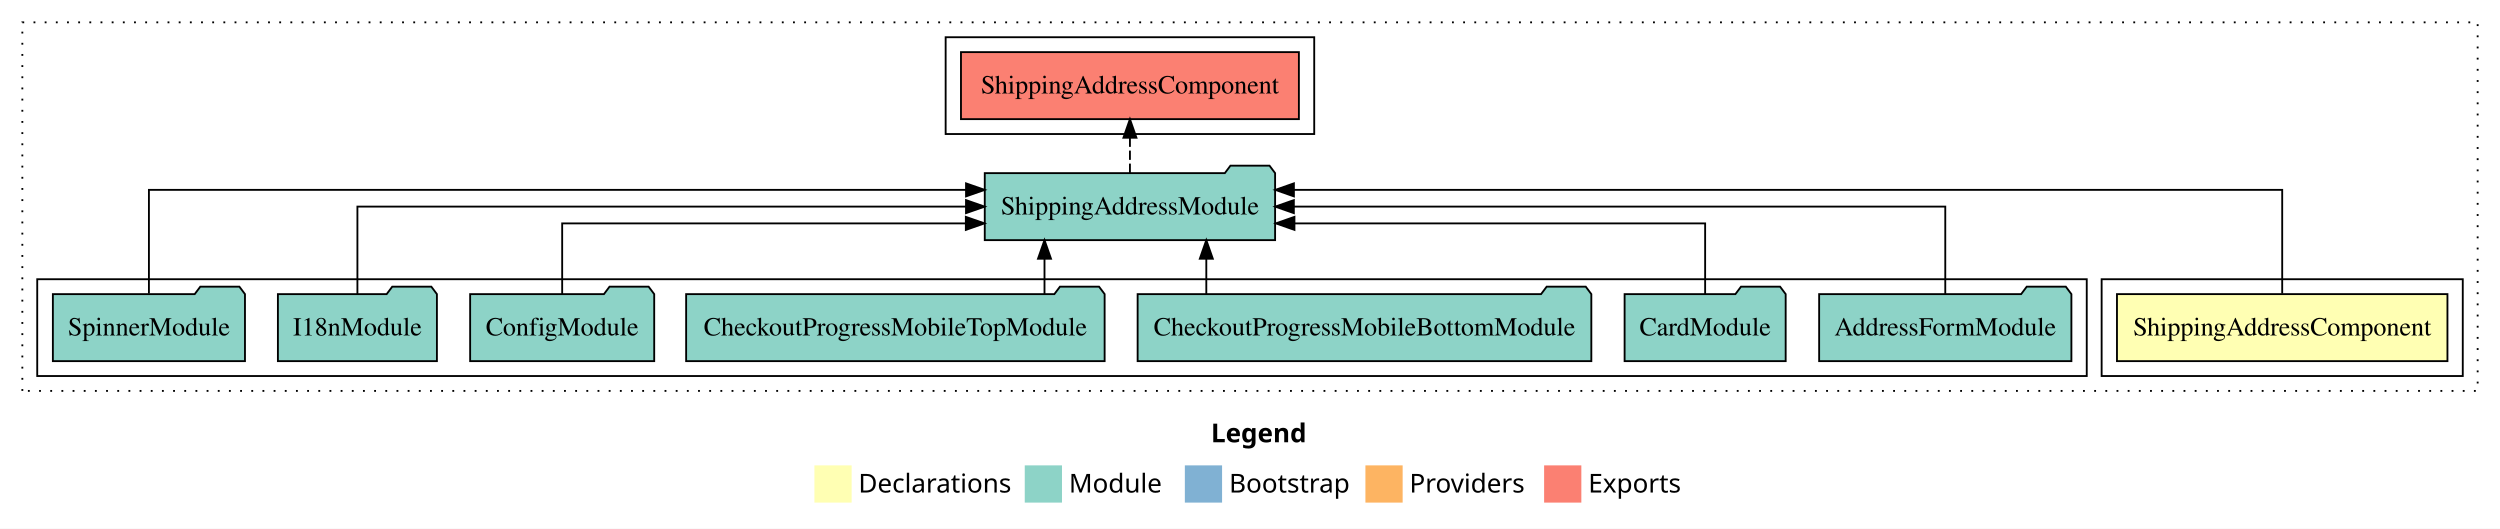
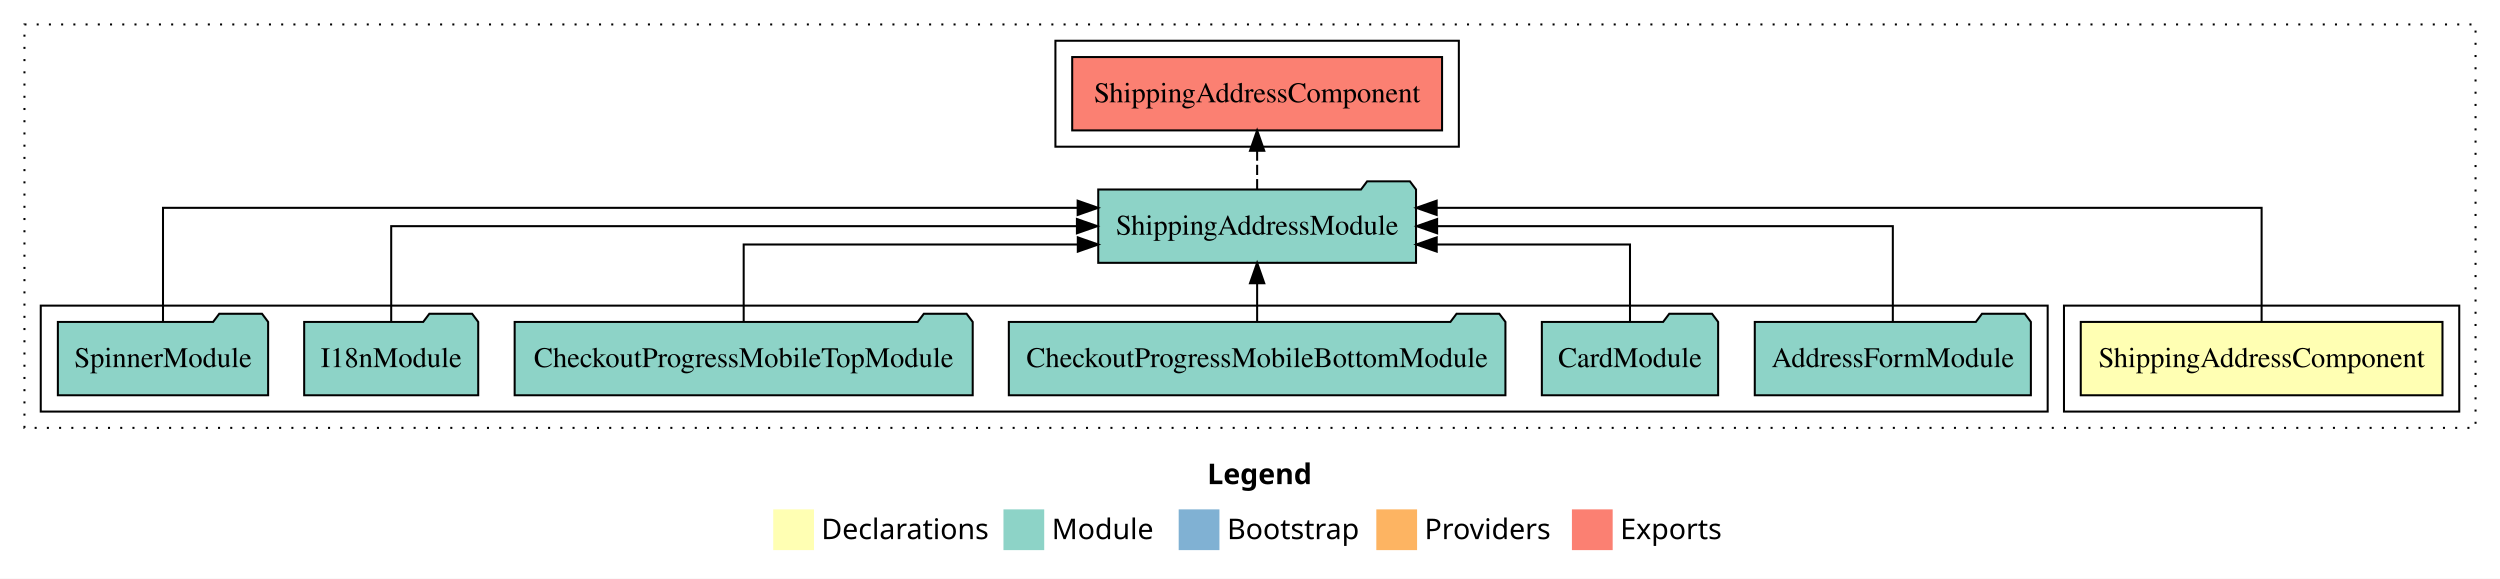
- <svg xmlns="http://www.w3.org/2000/svg" width="1343pt" height="284pt" viewBox="0.00 0.00 1343.00 284.00">
+ <svg xmlns="http://www.w3.org/2000/svg" width="1227pt" height="284pt" viewBox="0.00 0.00 1227.00 284.00">
  <g id="graph0" class="graph" transform="scale(1 1) rotate(0) translate(4 280)">
-     <polygon fill="#ffffff" stroke="transparent" points="-4,4 -4,-280 1339,-280 1339,4 -4,4" />
-     <text text-anchor="start" x="646.509" y="-42.4" font-family="sans-serif" font-weight="bold" font-size="14.00" fill="#000000">Legend</text>
-     <polygon fill="#ffffb3" stroke="transparent" points="433.5,-10 433.5,-30 453.5,-30 453.5,-10 433.5,-10" />
-     <text text-anchor="start" x="457.129" y="-15.4" font-family="sans-serif" font-size="14.00" fill="#000000">  Declarations</text>
-     <polygon fill="#8dd3c7" stroke="transparent" points="546.5,-10 546.5,-30 566.5,-30 566.5,-10 546.5,-10" />
-     <text text-anchor="start" x="570.225" y="-15.4" font-family="sans-serif" font-size="14.00" fill="#000000">  Module</text>
-     <polygon fill="#80b1d3" stroke="transparent" points="632.5,-10 632.5,-30 652.5,-30 652.5,-10 632.5,-10" />
-     <text text-anchor="start" x="656.281" y="-15.4" font-family="sans-serif" font-size="14.00" fill="#000000">  Bootstrap</text>
-     <polygon fill="#fdb462" stroke="transparent" points="729.5,-10 729.5,-30 749.5,-30 749.5,-10 729.5,-10" />
-     <text text-anchor="start" x="753.173" y="-15.4" font-family="sans-serif" font-size="14.00" fill="#000000">  Providers</text>
-     <polygon fill="#fb8072" stroke="transparent" points="825.5,-10 825.5,-30 845.5,-30 845.5,-10 825.5,-10" />
-     <text text-anchor="start" x="849.226" y="-15.4" font-family="sans-serif" font-size="14.00" fill="#000000">  Exports</text>
+     <polygon fill="#ffffff" stroke="transparent" points="-4,4 -4,-280 1223,-280 1223,4 -4,4" />
+     <text text-anchor="start" x="588.509" y="-42.4" font-family="sans-serif" font-weight="bold" font-size="14.00" fill="#000000">Legend</text>
+     <polygon fill="#ffffb3" stroke="transparent" points="375.5,-10 375.5,-30 395.5,-30 395.5,-10 375.5,-10" />
+     <text text-anchor="start" x="399.129" y="-15.4" font-family="sans-serif" font-size="14.00" fill="#000000">  Declarations</text>
+     <polygon fill="#8dd3c7" stroke="transparent" points="488.5,-10 488.5,-30 508.5,-30 508.5,-10 488.5,-10" />
+     <text text-anchor="start" x="512.225" y="-15.4" font-family="sans-serif" font-size="14.00" fill="#000000">  Module</text>
+     <polygon fill="#80b1d3" stroke="transparent" points="574.5,-10 574.5,-30 594.5,-30 594.5,-10 574.5,-10" />
+     <text text-anchor="start" x="598.281" y="-15.4" font-family="sans-serif" font-size="14.00" fill="#000000">  Bootstrap</text>
+     <polygon fill="#fdb462" stroke="transparent" points="671.5,-10 671.5,-30 691.5,-30 691.5,-10 671.5,-10" />
+     <text text-anchor="start" x="695.173" y="-15.4" font-family="sans-serif" font-size="14.00" fill="#000000">  Providers</text>
+     <polygon fill="#fb8072" stroke="transparent" points="767.5,-10 767.5,-30 787.5,-30 787.5,-10 767.5,-10" />
+     <text text-anchor="start" x="791.226" y="-15.4" font-family="sans-serif" font-size="14.00" fill="#000000">  Exports</text>
    <g id="clust1" class="cluster">
-       <polygon fill="none" stroke="#000000" stroke-dasharray="1,5" points="8,-70 8,-268 1327,-268 1327,-70 8,-70" />
+       <polygon fill="none" stroke="#000000" stroke-dasharray="1,5" points="8,-70 8,-268 1211,-268 1211,-70 8,-70" />
    </g>
    <g id="clust2" class="cluster">
-       <polygon fill="none" stroke="#000000" points="1125,-78 1125,-130 1319,-130 1319,-78 1125,-78" />
+       <polygon fill="none" stroke="#000000" points="1009,-78 1009,-130 1203,-130 1203,-78 1009,-78" />
    </g>
    <g id="clust4" class="cluster">
-       <polygon fill="none" stroke="#000000" points="16,-78 16,-130 1117,-130 1117,-78 16,-78" />
+       <polygon fill="none" stroke="#000000" points="16,-78 16,-130 1001,-130 1001,-78 16,-78" />
    </g>
    <g id="clust5" class="cluster">
-       <polygon fill="none" stroke="#000000" points="504,-208 504,-260 702,-260 702,-208 504,-208" />
+       <polygon fill="none" stroke="#000000" points="514,-208 514,-260 712,-260 712,-208 514,-208" />
    </g>
    <g id="node1" class="node">
-       <polygon fill="#ffffb3" stroke="#000000" points="1310.767,-122 1133.233,-122 1133.233,-86 1310.767,-86 1310.767,-122" />
-       <text text-anchor="middle" x="1222" y="-99.8" font-family="Times,serif" font-size="14.00" fill="#000000">ShippingAddressComponent</text>
+       <polygon fill="#ffffb3" stroke="#000000" points="1194.767,-122 1017.233,-122 1017.233,-86 1194.767,-86 1194.767,-122" />
+       <text text-anchor="middle" x="1106" y="-99.8" font-family="Times,serif" font-size="14.00" fill="#000000">ShippingAddressComponent</text>
    </g>
    <g id="node2" class="node">
-       <polygon fill="#8dd3c7" stroke="#000000" points="680.985,-187 677.985,-191 656.985,-191 653.985,-187 525.015,-187 525.015,-151 680.985,-151 680.985,-187" />
-       <text text-anchor="middle" x="603" y="-164.8" font-family="Times,serif" font-size="14.00" fill="#000000">ShippingAddressModule</text>
+       <polygon fill="#8dd3c7" stroke="#000000" points="690.985,-187 687.985,-191 666.985,-191 663.985,-187 535.015,-187 535.015,-151 690.985,-151 690.985,-187" />
+       <text text-anchor="middle" x="613" y="-164.8" font-family="Times,serif" font-size="14.00" fill="#000000">ShippingAddressModule</text>
    </g>
    <g id="edge1" class="edge">
-       <path fill="none" stroke="#000000" d="M1222,-122.292C1222,-144.206 1222,-178 1222,-178 1222,-178 691.083,-178 691.083,-178" />
-       <polygon fill="#000000" stroke="#000000" points="691.083,-174.5 681.083,-178 691.083,-181.5 691.083,-174.5" />
+       <path fill="none" stroke="#000000" d="M1106,-122.292C1106,-144.206 1106,-178 1106,-178 1106,-178 701.117,-178 701.117,-178" />
+       <polygon fill="#000000" stroke="#000000" points="701.117,-174.5 691.117,-178 701.117,-181.5 701.117,-174.5" />
    </g>
-     <g id="node10" class="node">
-       <polygon fill="#fb8072" stroke="#000000" points="693.767,-252 512.233,-252 512.233,-216 693.767,-216 693.767,-252" />
-       <text text-anchor="middle" x="603" y="-229.8" font-family="Times,serif" font-size="14.00" fill="#000000">ShippingAddressComponent </text>
+     <g id="node9" class="node">
+       <polygon fill="#fb8072" stroke="#000000" points="703.767,-252 522.233,-252 522.233,-216 703.767,-216 703.767,-252" />
+       <text text-anchor="middle" x="613" y="-229.8" font-family="Times,serif" font-size="14.00" fill="#000000">ShippingAddressComponent </text>
    </g>
-     <g id="edge9" class="edge">
-       <path fill="none" stroke="#000000" stroke-dasharray="5,2" d="M603,-187.106C603,-187.106 603,-205.991 603,-205.991" />
-       <polygon fill="#000000" stroke="#000000" points="599.5,-205.991 603,-215.991 606.5,-205.991 599.5,-205.991" />
+     <g id="edge8" class="edge">
+       <path fill="none" stroke="#000000" stroke-dasharray="5,2" d="M613,-187.106C613,-187.106 613,-205.991 613,-205.991" />
+       <polygon fill="#000000" stroke="#000000" points="609.5,-205.991 613,-215.991 616.5,-205.991 609.5,-205.991" />
    </g>
    <g id="node3" class="node">
-       <polygon fill="#8dd3c7" stroke="#000000" points="1108.755,-122 1105.755,-126 1084.755,-126 1081.755,-122 973.245,-122 973.245,-86 1108.755,-86 1108.755,-122" />
-       <text text-anchor="middle" x="1041" y="-99.8" font-family="Times,serif" font-size="14.00" fill="#000000">AddressFormModule</text>
+       <polygon fill="#8dd3c7" stroke="#000000" points="992.755,-122 989.755,-126 968.755,-126 965.755,-122 857.245,-122 857.245,-86 992.755,-86 992.755,-122" />
+       <text text-anchor="middle" x="925" y="-99.8" font-family="Times,serif" font-size="14.00" fill="#000000">AddressFormModule</text>
    </g>
    <g id="edge2" class="edge">
-       <path fill="none" stroke="#000000" d="M1041,-122.106C1041,-141.339 1041,-169 1041,-169 1041,-169 691.053,-169 691.053,-169" />
-       <polygon fill="#000000" stroke="#000000" points="691.053,-165.5 681.053,-169 691.053,-172.5 691.053,-165.5" />
+       <path fill="none" stroke="#000000" d="M925,-122.106C925,-141.339 925,-169 925,-169 925,-169 701.328,-169 701.328,-169" />
+       <polygon fill="#000000" stroke="#000000" points="701.328,-165.5 691.328,-169 701.328,-172.5 701.328,-165.5" />
    </g>
    <g id="node4" class="node">
-       <polygon fill="#8dd3c7" stroke="#000000" points="955.262,-122 952.262,-126 931.262,-126 928.262,-122 868.738,-122 868.738,-86 955.262,-86 955.262,-122" />
-       <text text-anchor="middle" x="912" y="-99.8" font-family="Times,serif" font-size="14.00" fill="#000000">CardModule</text>
+       <polygon fill="#8dd3c7" stroke="#000000" points="839.262,-122 836.262,-126 815.262,-126 812.262,-122 752.738,-122 752.738,-86 839.262,-86 839.262,-122" />
+       <text text-anchor="middle" x="796" y="-99.8" font-family="Times,serif" font-size="14.00" fill="#000000">CardModule</text>
    </g>
    <g id="edge3" class="edge">
-       <path fill="none" stroke="#000000" d="M912,-122.027C912,-138.398 912,-160 912,-160 912,-160 691.373,-160 691.373,-160" />
-       <polygon fill="#000000" stroke="#000000" points="691.373,-156.5 681.373,-160 691.373,-163.5 691.373,-156.5" />
+       <path fill="none" stroke="#000000" d="M796,-122.027C796,-138.398 796,-160 796,-160 796,-160 701.139,-160 701.139,-160" />
+       <polygon fill="#000000" stroke="#000000" points="701.139,-156.5 691.139,-160 701.139,-163.5 701.139,-156.5" />
    </g>
    <g id="node5" class="node">
-       <polygon fill="#8dd3c7" stroke="#000000" points="850.863,-122 847.863,-126 826.863,-126 823.863,-122 607.137,-122 607.137,-86 850.863,-86 850.863,-122" />
-       <text text-anchor="middle" x="729" y="-99.8" font-family="Times,serif" font-size="14.00" fill="#000000">CheckoutProgressMobileBottomModule</text>
+       <polygon fill="#8dd3c7" stroke="#000000" points="734.863,-122 731.863,-126 710.863,-126 707.863,-122 491.137,-122 491.137,-86 734.863,-86 734.863,-122" />
+       <text text-anchor="middle" x="613" y="-99.8" font-family="Times,serif" font-size="14.00" fill="#000000">CheckoutProgressMobileBottomModule</text>
    </g>
    <g id="edge4" class="edge">
-       <path fill="none" stroke="#000000" d="M644.03,-122.106C644.03,-122.106 644.03,-140.991 644.03,-140.991" />
-       <polygon fill="#000000" stroke="#000000" points="640.531,-140.991 644.03,-150.991 647.531,-140.991 640.531,-140.991" />
+       <path fill="none" stroke="#000000" d="M613,-122.106C613,-122.106 613,-140.991 613,-140.991" />
+       <polygon fill="#000000" stroke="#000000" points="609.5,-140.991 613,-150.991 616.5,-140.991 609.5,-140.991" />
    </g>
    <g id="node6" class="node">
-       <polygon fill="#8dd3c7" stroke="#000000" points="589.407,-122 586.407,-126 565.407,-126 562.407,-122 364.593,-122 364.593,-86 589.407,-86 589.407,-122" />
-       <text text-anchor="middle" x="477" y="-99.8" font-family="Times,serif" font-size="14.00" fill="#000000">CheckoutProgressMobileTopModule</text>
+       <polygon fill="#8dd3c7" stroke="#000000" points="473.407,-122 470.407,-126 449.407,-126 446.407,-122 248.593,-122 248.593,-86 473.407,-86 473.407,-122" />
+       <text text-anchor="middle" x="361" y="-99.8" font-family="Times,serif" font-size="14.00" fill="#000000">CheckoutProgressMobileTopModule</text>
    </g>
    <g id="edge5" class="edge">
-       <path fill="none" stroke="#000000" d="M557.106,-122.106C557.106,-122.106 557.106,-140.991 557.106,-140.991" />
-       <polygon fill="#000000" stroke="#000000" points="553.606,-140.991 557.106,-150.991 560.606,-140.991 553.606,-140.991" />
+       <path fill="none" stroke="#000000" d="M361,-122.027C361,-138.398 361,-160 361,-160 361,-160 524.991,-160 524.991,-160" />
+       <polygon fill="#000000" stroke="#000000" points="524.991,-163.5 534.991,-160 524.991,-156.5 524.991,-163.5" />
    </g>
    <g id="node7" class="node">
-       <polygon fill="#8dd3c7" stroke="#000000" points="347.439,-122 344.439,-126 323.439,-126 320.439,-122 248.561,-122 248.561,-86 347.439,-86 347.439,-122" />
-       <text text-anchor="middle" x="298" y="-99.8" font-family="Times,serif" font-size="14.00" fill="#000000">ConfigModule</text>
-     </g>
-     <g id="edge6" class="edge">
-       <path fill="none" stroke="#000000" d="M298,-122.027C298,-138.398 298,-160 298,-160 298,-160 514.851,-160 514.851,-160" />
-       <polygon fill="#000000" stroke="#000000" points="514.851,-163.5 524.851,-160 514.851,-156.5 514.851,-163.5" />
-     </g>
-     <g id="node8" class="node">
      <polygon fill="#8dd3c7" stroke="#000000" points="230.711,-122 227.711,-126 206.711,-126 203.711,-122 145.289,-122 145.289,-86 230.711,-86 230.711,-122" />
      <text text-anchor="middle" x="188" y="-99.8" font-family="Times,serif" font-size="14.00" fill="#000000">I18nModule</text>
    </g>
-     <g id="edge7" class="edge">
-       <path fill="none" stroke="#000000" d="M188,-122.106C188,-141.339 188,-169 188,-169 188,-169 514.942,-169 514.942,-169" />
-       <polygon fill="#000000" stroke="#000000" points="514.942,-172.5 524.942,-169 514.942,-165.5 514.942,-172.5" />
+     <g id="edge6" class="edge">
+       <path fill="none" stroke="#000000" d="M188,-122.106C188,-141.339 188,-169 188,-169 188,-169 524.553,-169 524.553,-169" />
+       <polygon fill="#000000" stroke="#000000" points="524.553,-172.5 534.553,-169 524.553,-165.5 524.553,-172.5" />
    </g>
-     <g id="node9" class="node">
+     <g id="node8" class="node">
      <polygon fill="#8dd3c7" stroke="#000000" points="127.598,-122 124.598,-126 103.598,-126 100.598,-122 24.402,-122 24.402,-86 127.598,-86 127.598,-122" />
      <text text-anchor="middle" x="76" y="-99.8" font-family="Times,serif" font-size="14.00" fill="#000000">SpinnerModule</text>
    </g>
-     <g id="edge8" class="edge">
-       <path fill="none" stroke="#000000" d="M76,-122.292C76,-144.206 76,-178 76,-178 76,-178 514.956,-178 514.956,-178" />
-       <polygon fill="#000000" stroke="#000000" points="514.956,-181.5 524.956,-178 514.956,-174.5 514.956,-181.5" />
+     <g id="edge7" class="edge">
+       <path fill="none" stroke="#000000" d="M76,-122.292C76,-144.206 76,-178 76,-178 76,-178 524.916,-178 524.916,-178" />
+       <polygon fill="#000000" stroke="#000000" points="524.916,-181.5 534.916,-178 524.916,-174.5 524.916,-181.5" />
    </g>
  </g>
</svg>
